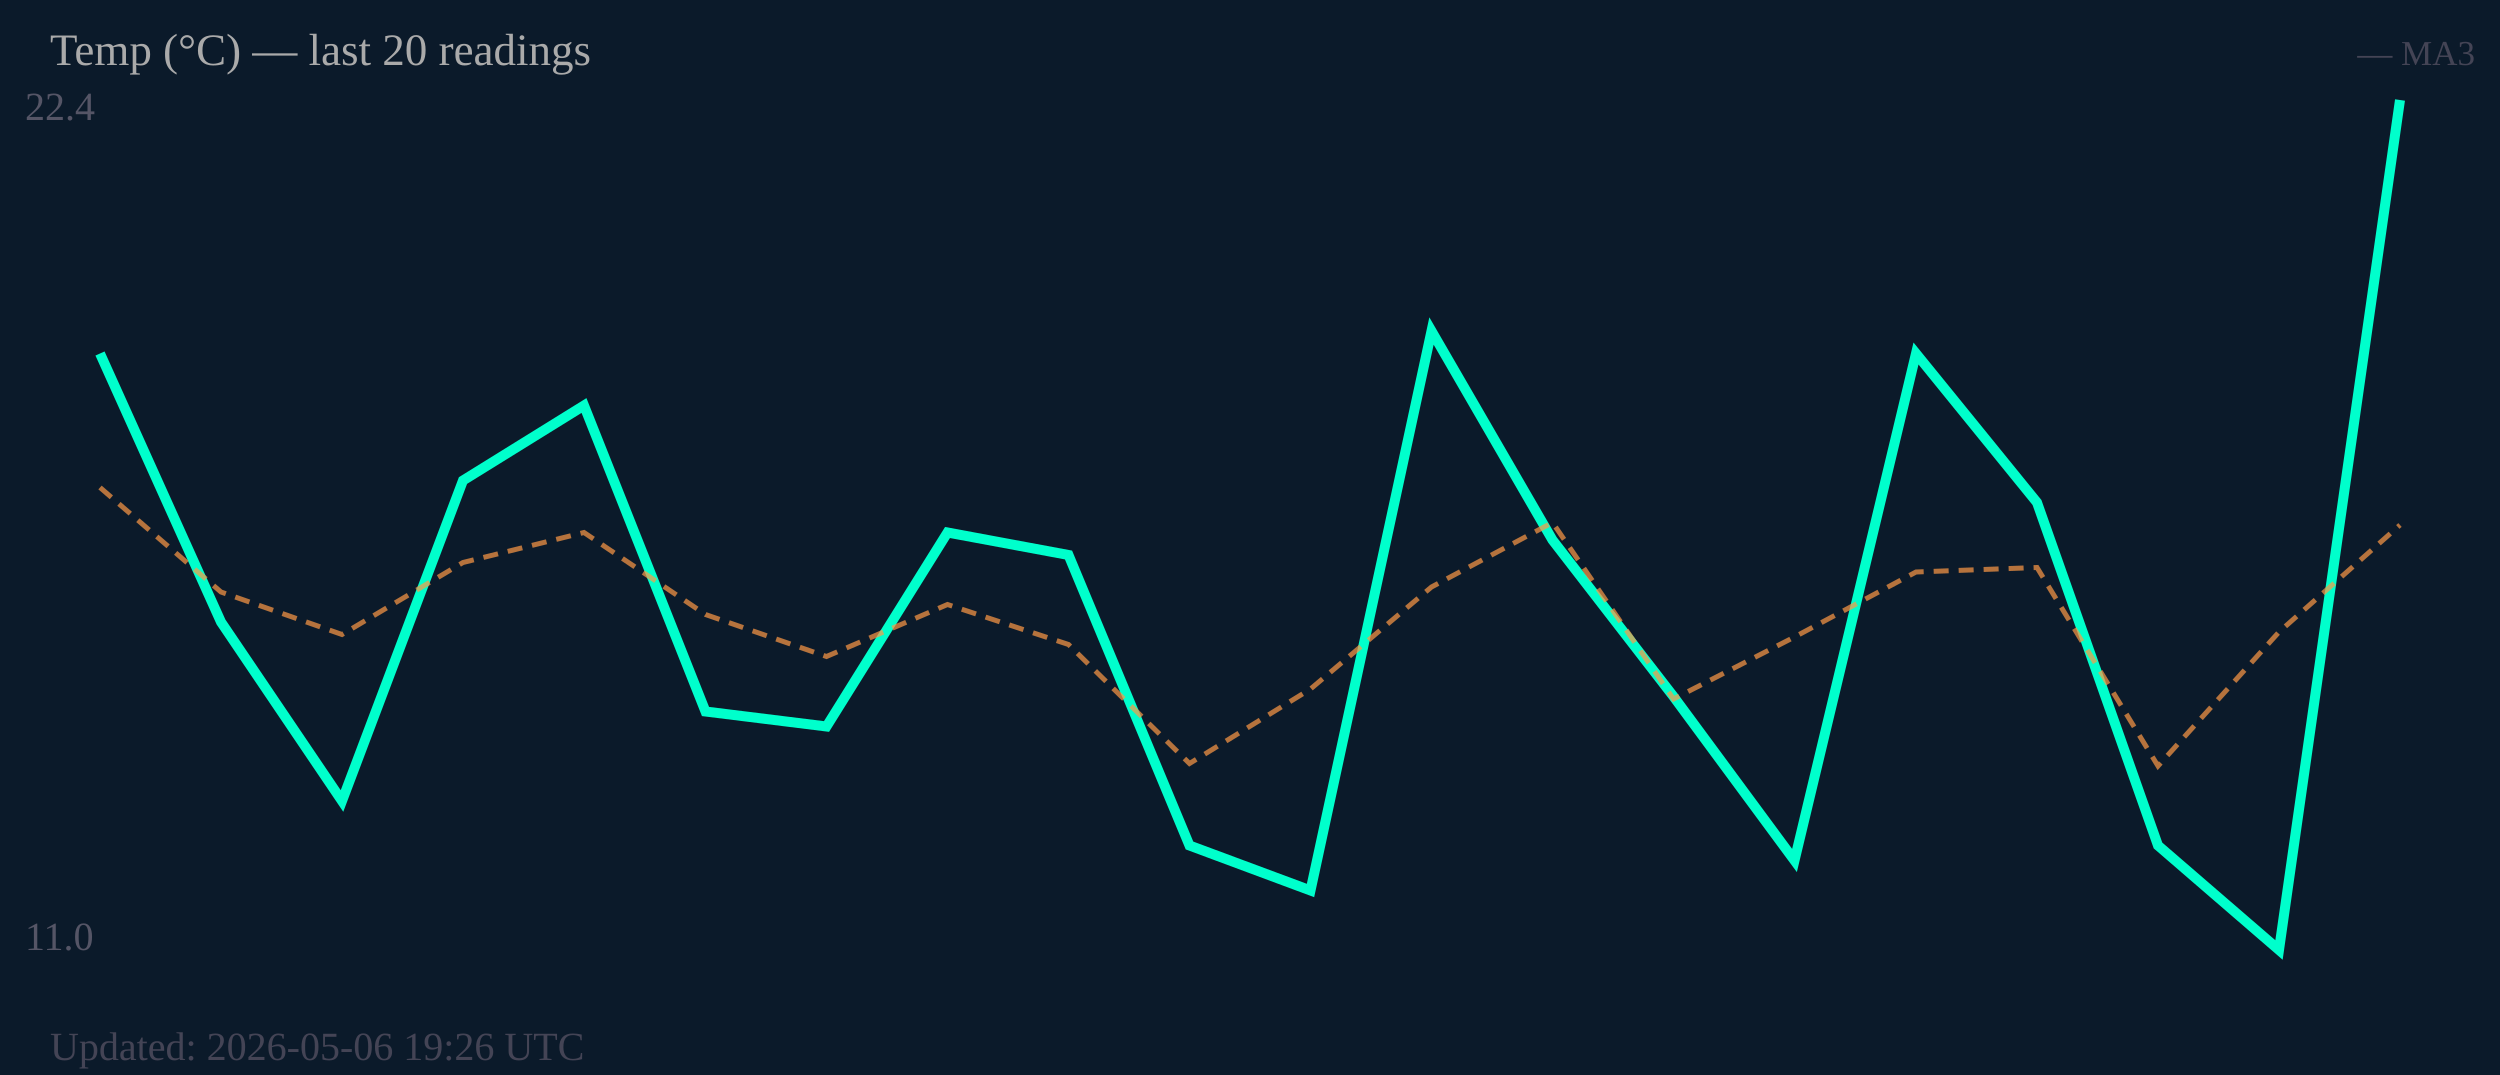
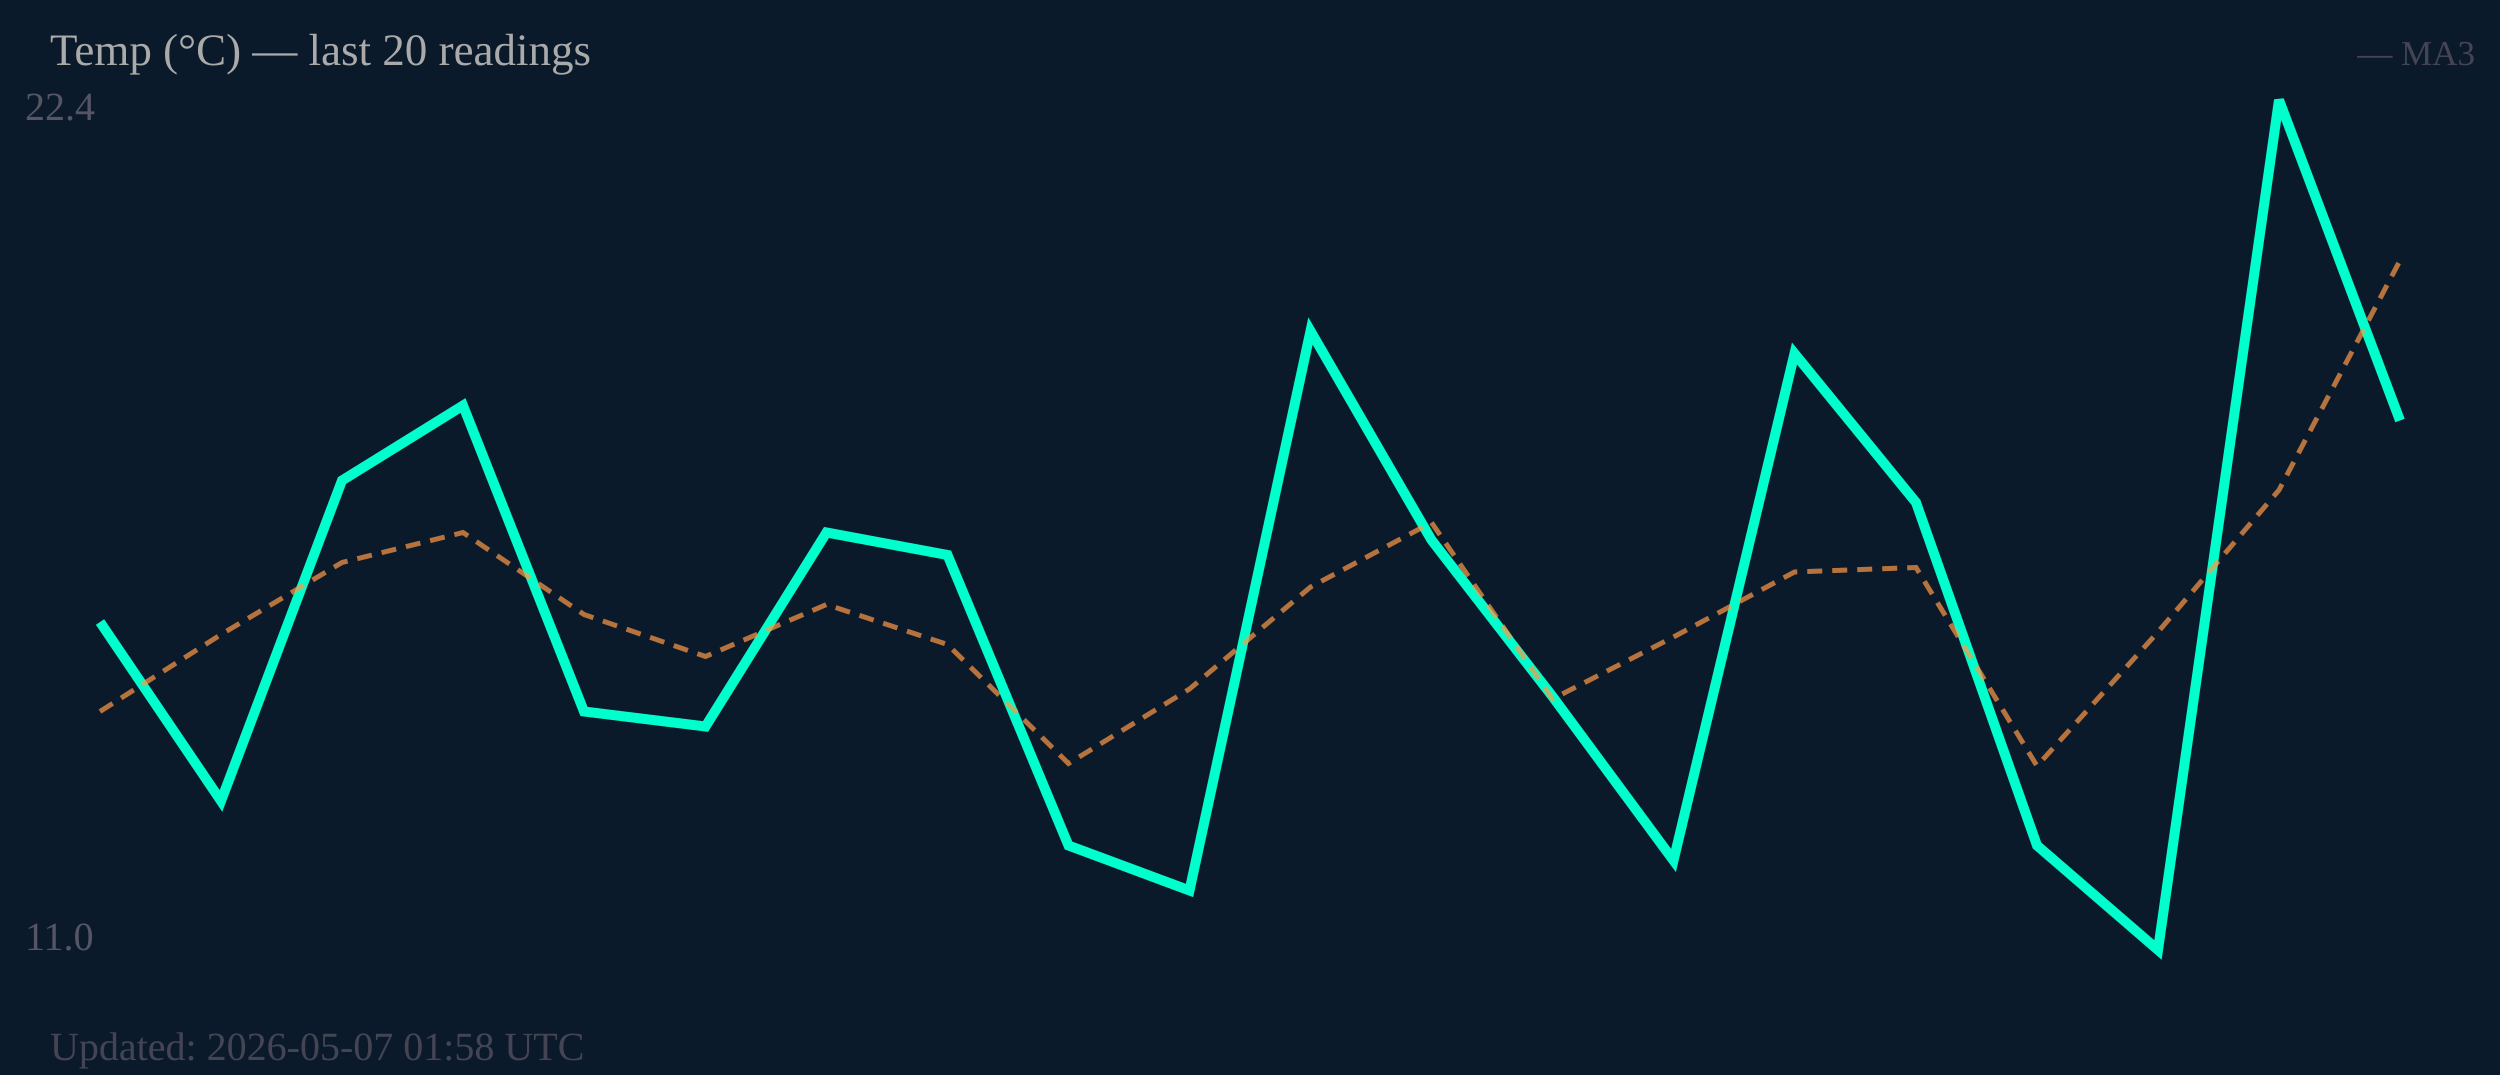
<svg xmlns="http://www.w3.org/2000/svg" width="500" height="215" viewBox="0 0 500 215">
  <rect width="500" height="215" fill="#0b1a2a" />
  <text x="5" y="24" font-size="8" fill="#556">22.4</text>
  <text x="5" y="190" font-size="8" fill="#556">11.0</text>
-   <polyline fill="none" stroke="#00ffcc" stroke-width="2" points="20.0,70.7 44.2,124.4 68.4,160.2 92.6,96.1 116.8,81.1 141.1,142.3 165.3,145.3 189.5,106.5 213.7,111.0 237.9,169.1 262.1,178.1 286.3,66.2 310.5,108.0 334.7,139.3 358.9,172.1 383.2,70.7 407.4,100.5 431.6,169.1 455.8,190.0 480.0,20.0" />
-   <polyline fill="none" stroke="#ff9944" stroke-width="1" stroke-dasharray="3,2" opacity="0.7" points="20.0,97.5 44.2,118.4 68.4,126.9 92.6,112.5 116.8,106.5 141.1,122.9 165.3,131.3 189.5,120.9 213.7,128.9 237.9,152.7 262.1,137.8 286.3,117.4 310.5,104.5 334.7,139.8 358.9,127.4 383.2,114.4 407.4,113.5 431.6,153.2 455.8,126.4 480.0,105.0" />
+   <polyline fill="none" stroke="#00ffcc" stroke-width="2" points="20.0,124.4 44.2,160.2 68.4,96.1 92.6,81.1 116.8,142.3 141.1,145.3 165.3,106.5 189.5,111.0 213.7,169.1 237.9,178.1 262.1,66.2 286.3,108.0 310.5,139.3 334.7,172.1 358.9,70.7 383.2,100.5 407.4,169.1 431.6,190.0 455.8,20.0 480.0,84.1" />
+   <polyline fill="none" stroke="#ff9944" stroke-width="1" stroke-dasharray="3,2" opacity="0.7" points="20.0,142.3 44.2,126.9 68.4,112.5 92.6,106.5 116.8,122.9 141.1,131.3 165.3,120.9 189.5,128.9 213.7,152.7 237.9,137.8 262.1,117.4 286.3,104.5 310.5,139.8 334.7,127.4 358.9,114.4 383.2,113.5 407.4,153.2 431.6,126.4 455.8,98.0 480.0,52.1" />
  <text x="10" y="13" font-size="9" fill="#aaa">Temp (°C) — last 20 readings</text>
  <text x="495" y="13" font-size="7" fill="#445" text-anchor="end">— MA3</text>
-   <text x="10" y="212" font-size="8" fill="#445">Updated: 2026-05-06 19:26 UTC</text>
+   <text x="10" y="212" font-size="8" fill="#445">Updated: 2026-05-07 01:58 UTC</text>
</svg>
